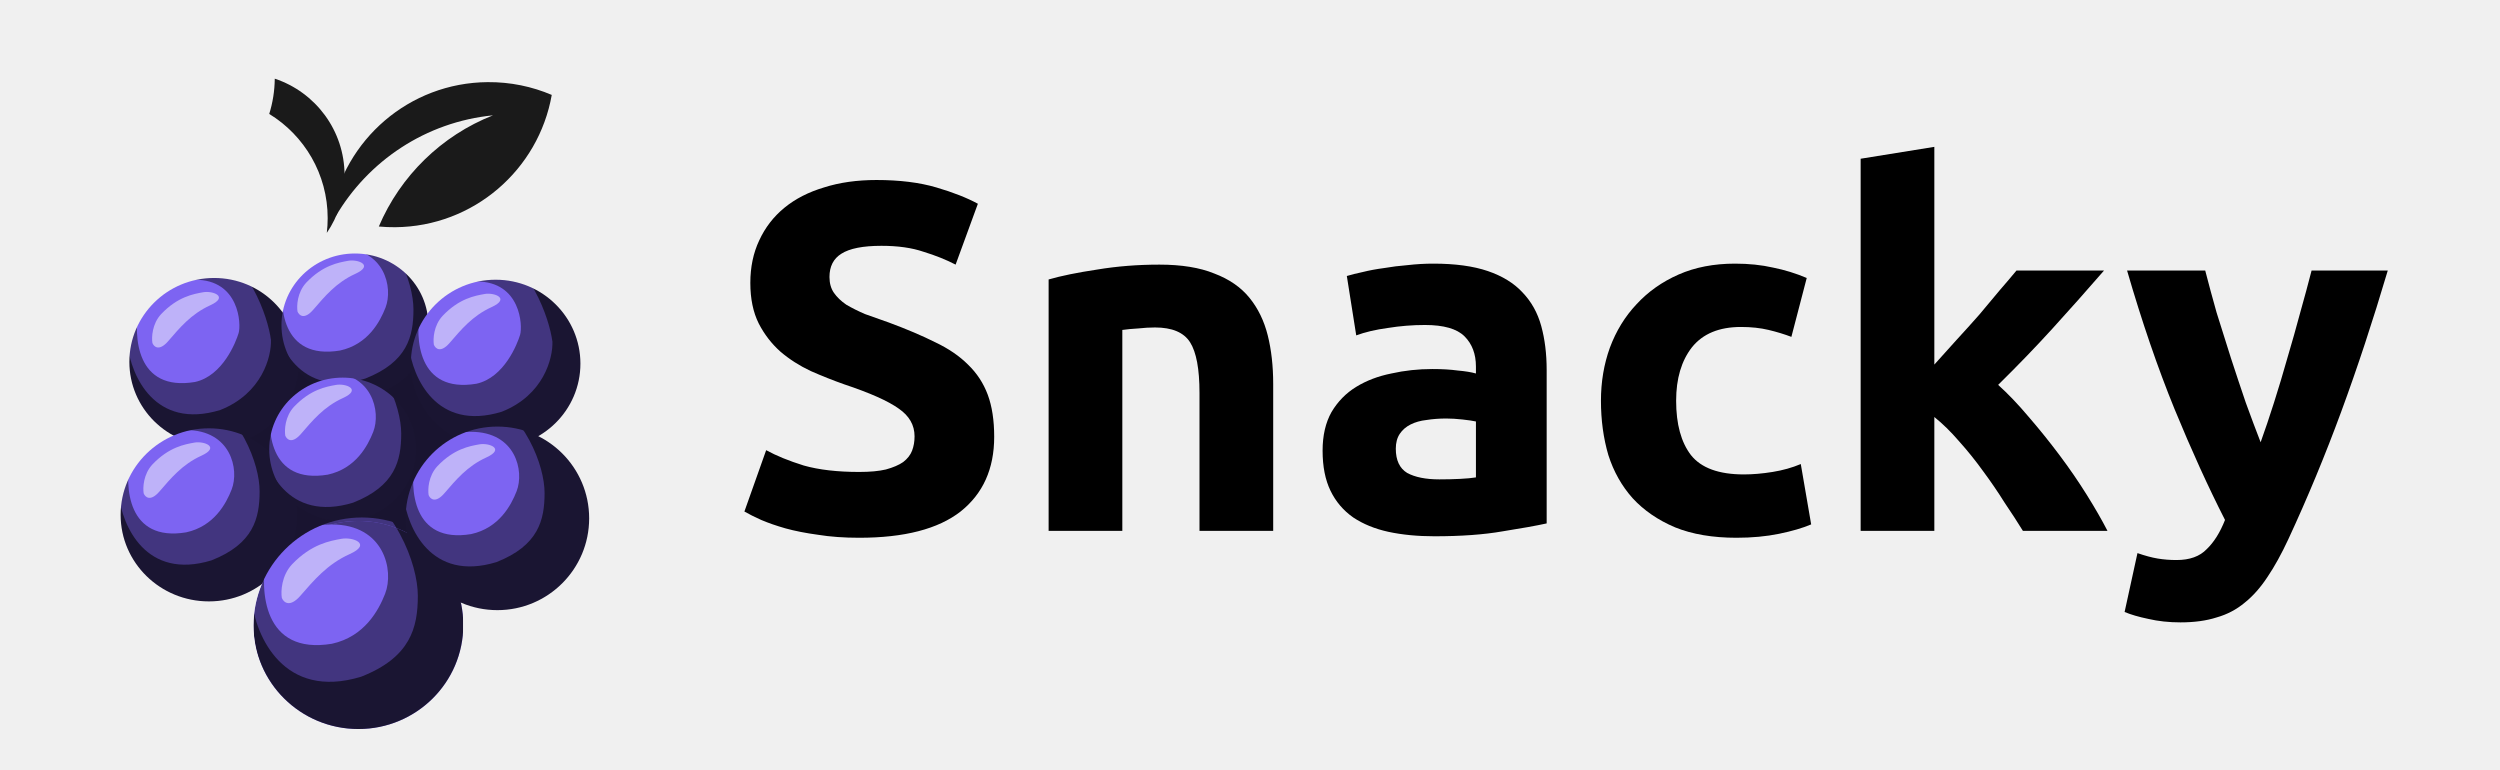
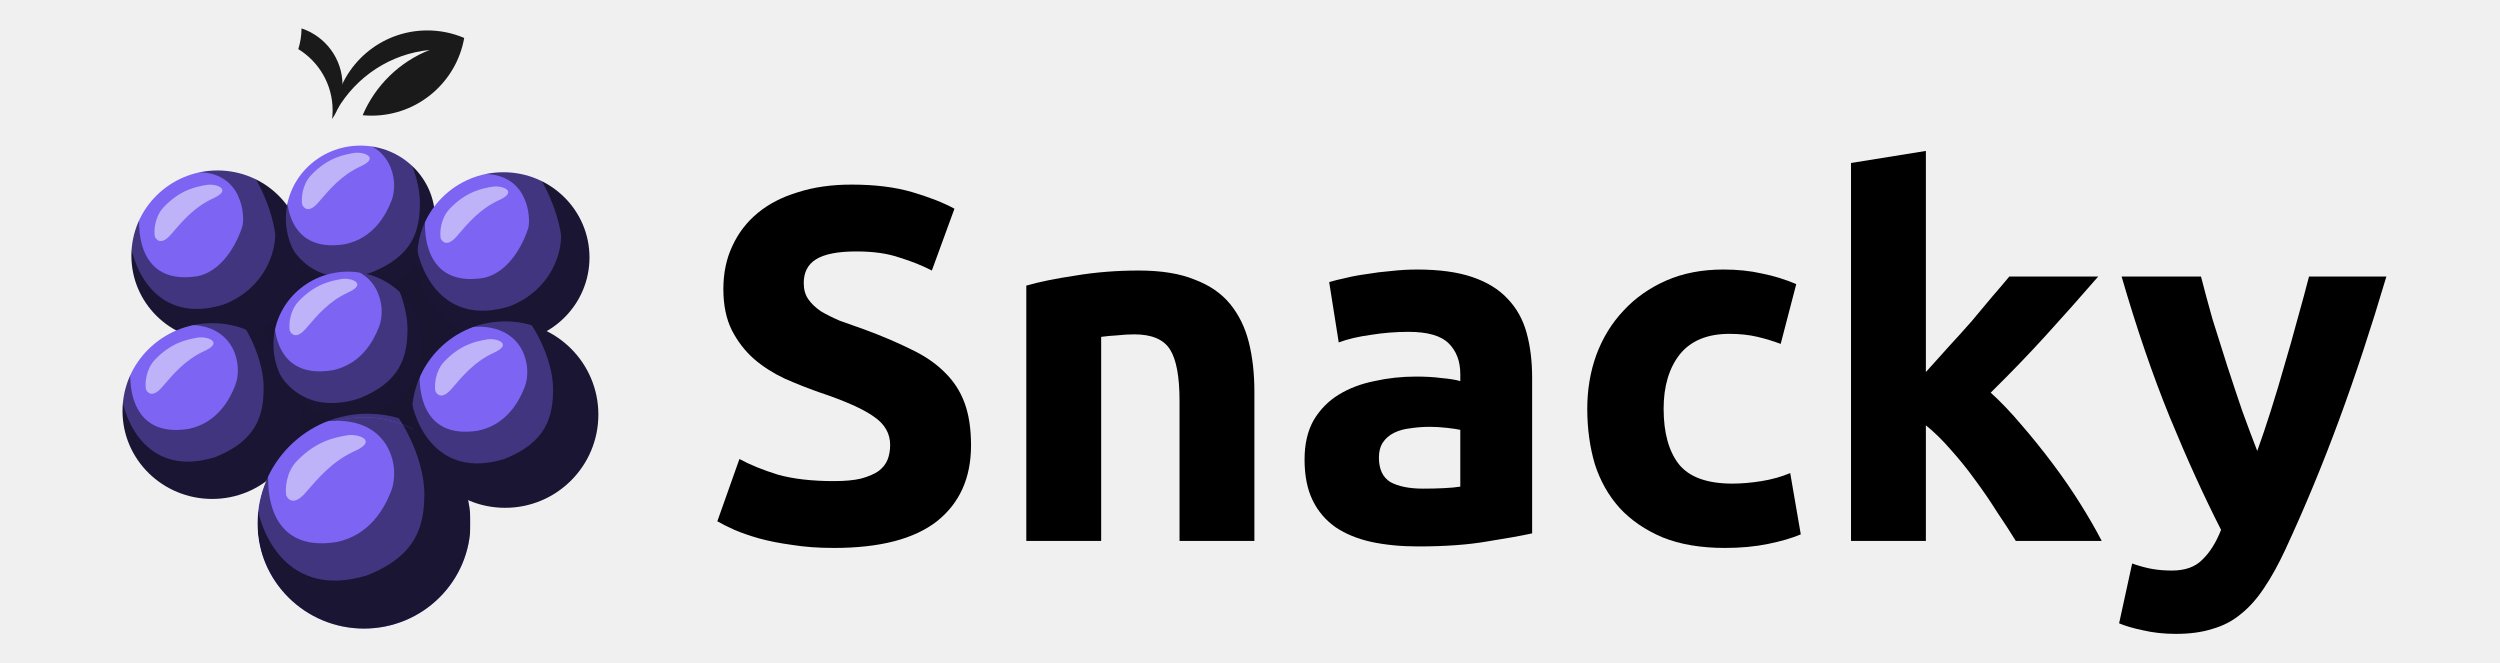
- <svg xmlns="http://www.w3.org/2000/svg" width="1430" height="440" viewBox="0 0 1430 440" fill="none">
-   <path fill-rule="evenodd" clip-rule="evenodd" d="M157.165 45C157.097 52.019 155.993 58.791 154 65.17C174.052 77.448 187.431 99.558 187.431 124.793C187.431 127.642 187.261 130.452 186.929 133.212C193.34 123.852 197.09 112.527 197.09 100.325C197.09 74.552 180.358 52.688 157.165 45Z" fill="#1A1A1A" />
-   <path fill-rule="evenodd" clip-rule="evenodd" d="M226.063 129.965C270.977 129.603 308.086 96.998 315.6 54.294C304.344 49.49 291.935 46.875 278.915 46.98C234.001 47.342 196.892 79.946 189.377 122.65C190.256 123.025 191.141 123.387 192.033 123.735C210.586 92.046 243.538 69.774 281.986 65.97C252.586 77.543 228.995 100.596 216.686 129.567C219.77 129.855 222.898 129.99 226.063 129.965Z" fill="#1A1A1A" />
-   <ellipse cx="195.5" cy="256" rx="67.5" ry="67" fill="#7D64F2" />
-   <ellipse cx="195.5" cy="256" rx="67.5" ry="67" fill="black" fill-opacity="0.8" />
-   <mask id="mask0_726_212" style="mask-type:alpha" maskUnits="userSpaceOnUse" x="74" y="159" width="97" height="96">
-     <ellipse cx="122.5" cy="207" rx="48.5" ry="48" fill="#7D64F2" />
+ <svg xmlns="http://www.w3.org/2000/svg" width="1408" height="373" viewBox="0 0 1408 373" fill="none">
+   <ellipse cx="195.5" cy="193" rx="67.5" ry="67" fill="#7D64F2" />
+   <ellipse cx="195.5" cy="193" rx="67.5" ry="67" fill="black" fill-opacity="0.8" />
+   <mask id="mask0_726_212" style="mask-type:alpha" maskUnits="userSpaceOnUse" x="74" y="96" width="97" height="96">
+     <ellipse cx="122.5" cy="144" rx="48.5" ry="48" fill="#7D64F2" />
  </mask>
  <g mask="url(#mask0_726_212)">
-     <ellipse cx="120.5" cy="206.5" rx="56.5" ry="58.5" fill="#7D64F2" />
-     <ellipse cx="120.5" cy="206.5" rx="56.5" ry="58.5" fill="black" fill-opacity="0.79" />
-     <path opacity="0.4" d="M125.991 234.521C88.397 246.037 75 214.644 73 197.508C76.166 170.263 89.197 119.575 115.992 134.792C142.788 150.008 153.153 180.887 154.986 194.424C155.319 203.849 149.986 225.062 125.991 234.521Z" fill="#7D64F2" />
-     <path d="M111.5 218.5C77.9 224.1 76.166 192.5 79.5 176C81.667 170.667 91.1 160 111.5 160C137 160 138 185.5 136.5 190.5C135 195.5 127.5 215 111.5 218.5Z" fill="#7D64F2" />
-     <path opacity="0.5" d="M96.171 195.171C90.971 201.171 88.005 198.338 87.171 196.171C86.671 193.004 86.971 185.271 92.171 179.671C101.671 169.671 110.671 168.171 116.171 167.171C121.671 166.171 131.171 169.671 120.171 174.671C109.171 179.671 102.671 187.671 96.171 195.171Z" fill="white" />
+     <ellipse cx="120.5" cy="143.5" rx="56.5" ry="58.5" fill="#7D64F2" />
+     <ellipse cx="120.5" cy="143.5" rx="56.5" ry="58.5" fill="black" fill-opacity="0.79" />
+     <path opacity="0.4" d="M125.991 171.521C88.397 183.037 75 151.644 73 134.508C76.166 107.263 89.197 56.575 115.992 71.792C142.788 87.008 153.153 117.887 154.986 131.424C155.319 140.849 149.986 162.062 125.991 171.521Z" fill="#7D64F2" />
+     <path d="M111.5 155.5C77.9 161.1 76.166 129.5 79.5 113C81.667 107.667 91.1 97 111.5 97C137 97 138 122.5 136.5 127.5C135 132.5 127.5 152 111.5 155.5Z" fill="#7D64F2" />
+     <path opacity="0.5" d="M96.171 132.171C90.971 138.171 88.005 135.338 87.171 133.171C86.671 130.004 86.971 122.271 92.171 116.671C101.671 106.671 110.671 105.171 116.171 104.171C121.671 103.171 131.171 106.671 120.171 111.671C109.171 116.671 102.671 124.671 96.171 132.171Z" fill="white" />
  </g>
-   <mask id="mask1_726_212" style="mask-type:alpha" maskUnits="userSpaceOnUse" x="161" y="145" width="84" height="82">
-     <ellipse cx="203" cy="186" rx="42" ry="41" fill="#7D64F2" />
+   <mask id="mask1_726_212" style="mask-type:alpha" maskUnits="userSpaceOnUse" x="161" y="82" width="84" height="82">
+     <ellipse cx="203" cy="123" rx="42" ry="41" fill="#7D64F2" />
  </mask>
  <g mask="url(#mask1_726_212)">
-     <ellipse cx="203.5" cy="188.5" rx="45.5" ry="44.5" fill="#7D64F2" />
-     <ellipse cx="203.5" cy="188.5" rx="45.5" ry="44.5" fill="black" fill-opacity="0.79" />
-     <path opacity="0.4" d="M208.991 216.521C171.397 228.037 158 196.644 156 179.508C159.166 152.263 172.197 101.575 198.992 116.792C225.788 132.008 236.5 161.5 236.5 177C236.5 192.5 232.986 207.062 208.991 216.521Z" fill="#7D64F2" />
-     <path d="M194.5 200.5C160.9 206.1 159.167 174.5 162.5 158C164.667 152.667 174.1 142 194.5 142C220 142 225 164.5 220.5 176C217.37 184 210.5 197 194.5 200.5Z" fill="#7D64F2" />
-     <path opacity="0.5" d="M179.171 177.171C173.971 183.171 171.005 180.338 170.171 178.171C169.671 175.004 169.971 167.271 175.171 161.671C184.671 151.671 193.671 150.171 199.171 149.171C204.671 148.171 214.171 151.671 203.171 156.671C192.171 161.671 185.671 169.671 179.171 177.171Z" fill="white" />
+     <ellipse cx="203.5" cy="125.5" rx="45.5" ry="44.5" fill="#7D64F2" />
+     <ellipse cx="203.5" cy="125.5" rx="45.5" ry="44.5" fill="black" fill-opacity="0.79" />
+     <path opacity="0.4" d="M208.991 153.521C171.397 165.037 158 133.644 156 116.508C159.166 89.263 172.197 38.575 198.992 53.792C225.788 69.008 236.5 98.5 236.5 114C236.5 129.5 232.986 144.062 208.991 153.521Z" fill="#7D64F2" />
+     <path d="M194.5 137.5C160.9 143.1 159.167 111.5 162.5 95C164.667 89.667 174.1 79 194.5 79C220 79 225 101.5 220.5 113C217.37 121 210.5 134 194.5 137.5Z" fill="#7D64F2" />
+     <path opacity="0.5" d="M179.171 114.171C173.971 120.171 171.005 117.338 170.171 115.171C169.671 112.004 169.971 104.271 175.171 98.671C184.671 88.671 193.671 87.171 199.171 86.171C204.671 85.171 214.171 88.671 203.171 93.671C192.171 98.671 185.671 106.671 179.171 114.171Z" fill="white" />
  </g>
-   <mask id="mask2_726_212" style="mask-type:alpha" maskUnits="userSpaceOnUse" x="69" y="245" width="101" height="99">
-     <ellipse cx="119.5" cy="294.5" rx="50.5" ry="49.5" fill="#7D64F2" />
+   <mask id="mask2_726_212" style="mask-type:alpha" maskUnits="userSpaceOnUse" x="69" y="182" width="101" height="99">
+     <ellipse cx="119.5" cy="231.5" rx="50.5" ry="49.5" fill="#7D64F2" />
  </mask>
  <g mask="url(#mask2_726_212)">
-     <ellipse cx="115.5" cy="292.5" rx="56.5" ry="58.5" fill="#7D64F2" />
-     <ellipse cx="115.5" cy="292.5" rx="56.5" ry="58.5" fill="black" fill-opacity="0.79" />
-     <path opacity="0.4" d="M120.991 320.521C83.397 332.037 70 300.644 68 283.508C71.166 256.263 84.197 205.575 110.992 220.792C137.788 236.008 148.5 265.5 148.5 281C148.5 296.5 144.986 311.062 120.991 320.521Z" fill="#7D64F2" />
-     <path d="M106.5 304.5C72.9 310.1 71.166 278.5 74.5 262C76.667 256.667 86.1 246 106.5 246C132 246 137 268.5 132.5 280C129.37 288 122.5 301 106.5 304.5Z" fill="#7D64F2" />
-     <path opacity="0.5" d="M91.171 281.171C85.971 287.171 83.005 284.338 82.171 282.171C81.671 279.004 81.971 271.271 87.171 265.671C96.671 255.671 105.671 254.171 111.171 253.171C116.671 252.171 126.171 255.671 115.171 260.671C104.171 265.671 97.671 273.671 91.171 281.171Z" fill="white" />
+     <ellipse cx="115.5" cy="229.5" rx="56.5" ry="58.5" fill="#7D64F2" />
+     <ellipse cx="115.5" cy="229.5" rx="56.5" ry="58.5" fill="black" fill-opacity="0.79" />
+     <path opacity="0.4" d="M120.991 257.521C83.397 269.037 70 237.644 68 220.508C71.166 193.263 84.197 142.575 110.992 157.792C137.788 173.008 148.5 202.5 148.5 218C148.5 233.5 144.986 248.062 120.991 257.521Z" fill="#7D64F2" />
+     <path d="M106.5 241.5C72.9 247.1 71.166 215.5 74.5 199C76.667 193.667 86.1 183 106.5 183C132 183 137 205.5 132.5 217C129.37 225 122.5 238 106.5 241.5Z" fill="#7D64F2" />
+     <path opacity="0.5" d="M91.171 218.171C85.971 224.171 83.005 221.338 82.171 219.171C81.671 216.004 81.971 208.271 87.171 202.671C96.671 192.671 105.671 191.171 111.171 190.171C116.671 189.171 126.171 192.671 115.171 197.671C104.171 202.671 97.671 210.671 91.171 218.171Z" fill="white" />
  </g>
-   <mask id="mask3_726_212" style="mask-type:alpha" maskUnits="userSpaceOnUse" x="235" y="160" width="97" height="96">
-     <ellipse cx="283.5" cy="208" rx="48.5" ry="48" fill="#7D64F2" />
+   <mask id="mask3_726_212" style="mask-type:alpha" maskUnits="userSpaceOnUse" x="235" y="97" width="97" height="96">
+     <ellipse cx="283.5" cy="145" rx="48.5" ry="48" fill="#7D64F2" />
  </mask>
  <g mask="url(#mask3_726_212)">
-     <ellipse cx="281.5" cy="207.5" rx="56.5" ry="58.5" fill="#7D64F2" />
-     <ellipse cx="281.5" cy="207.5" rx="56.5" ry="58.5" fill="black" fill-opacity="0.79" />
-     <path opacity="0.4" d="M286.991 235.521C249.397 247.037 236 215.644 234 198.508C237.166 171.263 250.197 120.575 276.992 135.792C303.788 151.008 314.153 181.887 315.986 195.424C316.319 204.849 310.986 226.062 286.991 235.521Z" fill="#7D64F2" />
-     <path d="M272.5 219.5C238.9 225.1 237.167 193.5 240.5 177C242.667 171.667 252.1 161 272.5 161C298 161 299 186.5 297.5 191.5C296 196.5 288.5 216 272.5 219.5Z" fill="#7D64F2" />
-     <path opacity="0.5" d="M257.171 196.171C251.971 202.171 249.005 199.338 248.171 197.171C247.671 194.004 247.971 186.271 253.171 180.671C262.671 170.671 271.671 169.171 277.171 168.171C282.671 167.171 292.171 170.671 281.171 175.671C270.171 180.671 263.671 188.671 257.171 196.171Z" fill="white" />
+     <ellipse cx="281.5" cy="144.5" rx="56.5" ry="58.5" fill="#7D64F2" />
+     <ellipse cx="281.5" cy="144.5" rx="56.5" ry="58.5" fill="black" fill-opacity="0.79" />
+     <path opacity="0.4" d="M286.991 172.521C249.397 184.037 236 152.644 234 135.508C237.166 108.263 250.197 57.575 276.992 72.792C303.788 88.008 314.153 118.887 315.986 132.424C316.319 141.849 310.986 163.062 286.991 172.521Z" fill="#7D64F2" />
+     <path d="M272.5 156.5C238.9 162.1 237.167 130.5 240.5 114C242.667 108.667 252.1 98 272.5 98C298 98 299 123.5 297.5 128.5C296 133.5 288.5 153 272.5 156.5Z" fill="#7D64F2" />
+     <path opacity="0.5" d="M257.171 133.171C251.971 139.171 249.005 136.338 248.171 134.171C247.671 131.004 247.971 123.271 253.171 117.671C262.671 107.671 271.671 106.171 277.171 105.171C282.671 104.171 292.171 107.671 281.171 112.671C270.171 117.671 263.671 125.671 257.171 133.171Z" fill="white" />
  </g>
-   <mask id="mask4_726_212" style="mask-type:alpha" maskUnits="userSpaceOnUse" x="154" y="216" width="84" height="82">
-     <ellipse cx="196" cy="257" rx="42" ry="41" fill="#7D64F2" />
+   <mask id="mask4_726_212" style="mask-type:alpha" maskUnits="userSpaceOnUse" x="154" y="153" width="84" height="82">
+     <ellipse cx="196" cy="194" rx="42" ry="41" fill="#7D64F2" />
  </mask>
  <g mask="url(#mask4_726_212)">
-     <ellipse cx="196.5" cy="259.5" rx="45.5" ry="44.5" fill="#7D64F2" />
-     <ellipse cx="196.5" cy="259.5" rx="45.5" ry="44.5" fill="black" fill-opacity="0.79" />
-     <path opacity="0.4" d="M201.991 287.521C164.397 299.037 151 267.644 149 250.508C152.166 223.263 165.197 172.575 191.992 187.792C218.788 203.008 229.5 232.5 229.5 248C229.5 263.5 225.986 278.062 201.991 287.521Z" fill="#7D64F2" />
-     <path d="M187.5 271.5C153.9 277.1 152.167 245.5 155.5 229C157.667 223.667 167.1 213 187.5 213C213 213 218 235.5 213.5 247C210.37 255 203.5 268 187.5 271.5Z" fill="#7D64F2" />
-     <path opacity="0.5" d="M172.171 248.171C166.971 254.171 164.005 251.338 163.171 249.171C162.671 246.004 162.971 238.271 168.171 232.671C177.671 222.671 186.671 221.171 192.171 220.171C197.671 219.171 207.171 222.671 196.171 227.671C185.171 232.671 178.671 240.671 172.171 248.171Z" fill="white" />
+     <ellipse cx="196.5" cy="196.5" rx="45.5" ry="44.5" fill="#7D64F2" />
+     <ellipse cx="196.5" cy="196.5" rx="45.5" ry="44.5" fill="black" fill-opacity="0.79" />
+     <path opacity="0.4" d="M201.991 224.521C164.397 236.037 151 204.644 149 187.508C152.166 160.263 165.197 109.575 191.992 124.792C218.788 140.008 229.5 169.5 229.5 185C229.5 200.5 225.986 215.062 201.991 224.521Z" fill="#7D64F2" />
+     <path d="M187.5 208.5C153.9 214.1 152.167 182.5 155.5 166C157.667 160.667 167.1 150 187.5 150C213 150 218 172.5 213.5 184C210.37 192 203.5 205 187.5 208.5Z" fill="#7D64F2" />
+     <path opacity="0.5" d="M172.171 185.171C166.971 191.171 164.005 188.338 163.171 186.171C162.671 183.004 162.971 175.271 168.171 169.671C177.671 159.671 186.671 158.171 192.171 157.171C197.671 156.171 207.171 159.671 196.171 164.671C185.171 169.671 178.671 177.671 172.171 185.171Z" fill="white" />
  </g>
  <g clip-path="url(#clip0_726_212)">
-     <mask id="mask5_726_212" style="mask-type:alpha" maskUnits="userSpaceOnUse" x="145" y="296" width="124" height="124">
-       <circle cx="207" cy="358" r="62" fill="#7D64F2" />
+     <mask id="mask5_726_212" style="mask-type:alpha" maskUnits="userSpaceOnUse" x="145" y="233" width="124" height="124">
+       <circle cx="207" cy="295" r="62" fill="#7D64F2" />
    </mask>
    <g mask="url(#mask5_726_212)">
-       <ellipse cx="205" cy="357.5" rx="60" ry="59.5" fill="#7D64F2" />
-       <ellipse cx="205" cy="357.5" rx="60" ry="59.5" fill="black" fill-opacity="0.79" />
-       <path opacity="0.4" d="M206.536 387.096C162.171 400.586 146.36 363.812 144 343.738C147.736 311.822 163.115 252.445 194.736 270.27C226.358 288.095 239 322.643 239 340.8C239 358.957 234.854 376.016 206.536 387.096Z" fill="#7D64F2" />
-       <path d="M189.839 368.234C150.51 374.766 148.481 337.908 152.383 318.662C154.919 312.442 165.961 300 189.839 300C219.686 300 225.539 326.244 220.272 339.657C216.608 348.989 208.567 364.152 189.839 368.234Z" fill="#7D64F2" />
-       <path opacity="0.5" d="M171.791 340.808C165.673 347.796 162.182 344.496 161.202 341.973C160.613 338.285 160.966 329.279 167.085 322.757C178.262 311.111 188.852 309.364 195.323 308.199C201.794 307.035 212.972 311.111 200.03 316.934C187.087 322.757 179.439 332.073 171.791 340.808Z" fill="white" />
+       <ellipse cx="205" cy="294.5" rx="60" ry="59.5" fill="#7D64F2" />
+       <ellipse cx="205" cy="294.5" rx="60" ry="59.5" fill="black" fill-opacity="0.79" />
+       <path opacity="0.4" d="M206.536 324.096C162.171 337.586 146.36 300.812 144 280.738C147.736 248.822 163.115 189.445 194.736 207.27C226.358 225.095 239 259.643 239 277.8C239 295.957 234.854 313.016 206.536 324.096Z" fill="#7D64F2" />
+       <path d="M189.839 305.234C150.51 311.766 148.481 274.908 152.383 255.662C154.919 249.442 165.961 237 189.839 237C219.686 237 225.539 263.244 220.272 276.657C216.608 285.989 208.567 301.152 189.839 305.234Z" fill="#7D64F2" />
+       <path opacity="0.5" d="M171.791 277.808C165.673 284.796 162.182 281.496 161.202 278.973C160.613 275.285 160.966 266.279 167.085 259.757C178.262 248.111 188.852 246.364 195.323 245.199C201.794 244.035 212.972 248.111 200.03 253.934C187.087 259.757 179.439 269.073 171.791 277.808Z" fill="white" />
    </g>
  </g>
-   <mask id="mask6_726_212" style="mask-type:alpha" maskUnits="userSpaceOnUse" x="232" y="244" width="105" height="105">
-     <circle cx="284.5" cy="296.5" r="52.5" fill="#7D64F2" />
+   <mask id="mask6_726_212" style="mask-type:alpha" maskUnits="userSpaceOnUse" x="232" y="181" width="105" height="105">
+     <circle cx="284.5" cy="233.5" r="52.5" fill="#7D64F2" />
  </mask>
  <g mask="url(#mask6_726_212)">
-     <ellipse cx="281" cy="296" rx="59" ry="61" fill="#7D64F2" />
-     <ellipse cx="281" cy="296" rx="59" ry="61" fill="black" fill-opacity="0.79" />
-     <path opacity="0.4" d="M283.991 321.521C246.397 333.037 233 301.644 231 284.508C234.166 257.263 247.197 206.575 273.992 221.792C300.788 237.008 311.5 266.5 311.5 282C311.5 297.5 307.986 312.062 283.991 321.521Z" fill="#7D64F2" />
-     <path d="M269.5 305.5C235.9 311.1 234.167 279.5 237.5 263C239.667 257.667 249.1 247 269.5 247C295 247 300 269.5 295.5 281C292.37 289 285.5 302 269.5 305.5Z" fill="#7D64F2" />
-     <path opacity="0.5" d="M254.171 282.171C248.971 288.171 246.005 285.338 245.171 283.171C244.671 280.004 244.971 272.271 250.171 266.671C259.671 256.671 268.671 255.171 274.171 254.171C279.671 253.171 289.171 256.671 278.171 261.671C267.171 266.671 260.671 274.671 254.171 282.171Z" fill="white" />
+     <ellipse cx="281" cy="233" rx="59" ry="61" fill="#7D64F2" />
+     <ellipse cx="281" cy="233" rx="59" ry="61" fill="black" fill-opacity="0.79" />
+     <path opacity="0.4" d="M283.991 258.521C246.397 270.037 233 238.644 231 221.508C234.166 194.263 247.197 143.575 273.992 158.792C300.788 174.008 311.5 203.5 311.5 219C311.5 234.5 307.986 249.062 283.991 258.521Z" fill="#7D64F2" />
+     <path d="M269.5 242.5C235.9 248.1 234.167 216.5 237.5 200C239.667 194.667 249.1 184 269.5 184C295 184 300 206.5 295.5 218C292.37 226 285.5 239 269.5 242.5Z" fill="#7D64F2" />
+     <path opacity="0.5" d="M254.171 219.171C248.971 225.171 246.005 222.338 245.171 220.171C244.671 217.004 244.971 209.271 250.171 203.671C259.671 193.671 268.671 192.171 274.171 191.171C279.671 190.171 289.171 193.671 278.171 198.671C267.171 203.671 260.671 211.671 254.171 219.171Z" fill="white" />
  </g>
-   <path d="M491.438 269.956C497.662 269.956 502.755 269.485 506.716 268.541C510.866 267.409 514.167 265.994 516.619 264.296C519.071 262.409 520.769 260.239 521.712 257.786C522.655 255.333 523.127 252.597 523.127 249.578C523.127 243.162 520.109 237.879 514.073 233.727C508.037 229.387 497.662 224.764 482.949 219.858C476.536 217.594 470.123 215.047 463.71 212.216C457.296 209.197 451.543 205.518 446.45 201.178C441.357 196.649 437.208 191.272 434.001 185.045C430.794 178.629 429.191 170.893 429.191 161.836C429.191 152.778 430.889 144.665 434.284 137.494C437.679 130.135 442.489 123.908 448.714 118.814C454.938 113.719 462.483 109.851 471.349 107.209C480.214 104.379 490.212 102.964 501.34 102.964C514.544 102.964 525.956 104.379 535.576 107.209C545.196 110.04 553.118 113.153 559.343 116.549L546.611 151.363C541.141 148.533 535.01 146.08 528.22 144.004C521.618 141.74 513.601 140.608 504.17 140.608C493.607 140.608 485.967 142.117 481.252 145.136C476.725 147.967 474.461 152.401 474.461 158.439C474.461 162.024 475.31 165.043 477.008 167.496C478.705 169.949 481.063 172.214 484.081 174.289C487.288 176.176 490.872 177.969 494.833 179.667C498.983 181.177 503.51 182.78 508.414 184.479C518.6 188.253 527.465 192.026 535.01 195.8C542.555 199.385 548.78 203.631 553.684 208.537C558.777 213.443 562.55 219.198 565.002 225.802C567.454 232.407 568.68 240.426 568.68 249.861C568.68 268.164 562.267 282.41 549.44 292.599C536.614 302.6 517.279 307.6 491.438 307.6C482.761 307.6 474.933 307.034 467.954 305.902C460.974 304.959 454.75 303.732 449.28 302.223C443.998 300.713 439.377 299.109 435.416 297.411C431.643 295.713 428.436 294.109 425.796 292.599L438.245 257.503C444.092 260.71 451.26 263.635 459.748 266.277C468.425 268.73 478.988 269.956 491.438 269.956Z" fill="black" />
-   <path d="M599.812 159.854C606.98 157.779 616.223 155.892 627.54 154.194C638.858 152.307 650.741 151.363 663.191 151.363C675.829 151.363 686.297 153.061 694.597 156.458C703.085 159.666 709.781 164.289 714.686 170.327C719.59 176.365 723.08 183.535 725.154 191.838C727.229 200.14 728.267 209.386 728.267 219.575V303.638H686.109V224.67C686.109 211.084 684.317 201.461 680.733 195.8C677.149 190.139 670.453 187.309 660.644 187.309C657.626 187.309 654.42 187.498 651.024 187.875C647.629 188.064 644.611 188.347 641.97 188.724V303.638H599.812V159.854Z" fill="black" />
-   <path d="M823.297 274.202C827.447 274.202 831.408 274.108 835.18 273.919C838.953 273.73 841.971 273.447 844.234 273.07V241.086C842.537 240.709 839.99 240.332 836.595 239.954C833.2 239.577 830.087 239.388 827.258 239.388C823.297 239.388 819.524 239.671 815.94 240.237C812.545 240.615 809.527 241.464 806.886 242.785C804.246 244.105 802.171 245.898 800.662 248.162C799.153 250.427 798.398 253.257 798.398 256.653C798.398 263.258 800.567 267.881 804.906 270.522C809.433 272.975 815.563 274.202 823.297 274.202ZM819.902 150.797C832.351 150.797 842.725 152.212 851.025 155.043C859.324 157.873 865.926 161.93 870.831 167.213C875.924 172.497 879.507 178.912 881.582 186.46C883.657 194.008 884.695 202.404 884.695 211.65V299.392C878.659 300.713 870.265 302.223 859.513 303.921C848.761 305.808 835.746 306.751 820.467 306.751C810.847 306.751 802.076 305.902 794.154 304.204C786.42 302.506 779.724 299.77 774.065 295.996C768.407 292.033 764.068 286.939 761.05 280.712C758.032 274.485 756.523 266.843 756.523 257.786C756.523 249.106 758.221 241.747 761.616 235.709C765.2 229.67 769.916 224.859 775.763 221.274C781.61 217.689 788.307 215.141 795.852 213.632C803.397 211.933 811.225 211.084 819.336 211.084C824.806 211.084 829.616 211.367 833.766 211.933C838.104 212.311 841.594 212.877 844.234 213.632V209.669C844.234 202.499 842.065 196.744 837.727 192.404C833.388 188.064 825.843 185.894 815.092 185.894C807.924 185.894 800.85 186.46 793.871 187.592C786.892 188.536 780.856 189.951 775.763 191.838L770.387 157.873C772.839 157.118 775.857 156.364 779.441 155.609C783.214 154.665 787.269 153.911 791.608 153.344C795.946 152.59 800.473 152.024 805.189 151.646C810.093 151.08 814.997 150.797 819.902 150.797Z" fill="black" />
-   <path d="M915.743 229.199C915.743 218.443 917.441 208.348 920.836 198.914C924.42 189.29 929.513 180.988 936.115 174.006C942.716 166.836 950.733 161.175 960.164 157.024C969.596 152.873 980.347 150.797 992.419 150.797C1000.34 150.797 1007.6 151.552 1014.21 153.061C1020.81 154.382 1027.22 156.364 1033.45 159.005L1024.67 192.687C1020.71 191.177 1016.38 189.856 1011.66 188.724C1006.94 187.592 1001.66 187.026 995.815 187.026C983.365 187.026 974.028 190.894 967.804 198.631C961.768 206.367 958.75 216.556 958.75 229.199C958.75 242.596 961.579 252.974 967.238 260.333C973.085 267.692 983.177 271.371 997.512 271.371C1002.61 271.371 1008.08 270.9 1013.92 269.956C1019.77 269.013 1025.15 267.503 1030.05 265.428L1035.99 299.958C1031.09 302.034 1024.96 303.827 1017.6 305.336C1010.24 306.846 1002.13 307.6 993.268 307.6C979.687 307.6 967.992 305.619 958.184 301.657C948.375 297.505 940.264 291.939 933.851 284.957C927.626 277.976 923.005 269.768 919.987 260.333C917.158 250.71 915.743 240.332 915.743 229.199Z" fill="black" />
-   <path d="M1106.44 208.537C1110.59 204.008 1114.84 199.291 1119.18 194.385C1123.7 189.479 1128.04 184.667 1132.19 179.95C1136.34 175.044 1140.21 170.421 1143.79 166.081C1147.56 161.741 1150.77 157.967 1153.41 154.76H1203.49C1193.5 166.27 1183.69 177.308 1174.07 187.875C1164.64 198.253 1154.26 209.009 1142.94 220.142C1148.6 225.236 1154.45 231.369 1160.49 238.539C1166.52 245.521 1172.37 252.785 1178.03 260.333C1183.69 267.881 1188.87 275.428 1193.59 282.976C1198.31 290.524 1202.27 297.411 1205.47 303.638H1157.09C1154.07 298.732 1150.58 293.354 1146.62 287.505C1142.85 281.467 1138.79 275.523 1134.46 269.673C1130.12 263.635 1125.5 257.88 1120.59 252.408C1115.88 246.936 1111.16 242.313 1106.44 238.539V303.638H1064.29V90.793L1106.44 84V208.537Z" fill="black" />
-   <path d="M1365.8 154.76C1357.31 183.441 1348.44 210.33 1339.2 235.426C1329.96 260.522 1319.87 284.863 1308.92 308.45C1304.96 316.941 1301 324.111 1297.04 329.96C1293.08 335.999 1288.74 340.905 1284.03 344.678C1279.31 348.641 1273.93 351.471 1267.9 353.17C1262.05 355.057 1255.17 356 1247.24 356C1240.64 356 1234.51 355.34 1228.85 354.019C1223.38 352.887 1218.86 351.566 1215.27 350.056L1222.63 316.375C1226.97 317.884 1230.83 318.922 1234.23 319.488C1237.62 320.054 1241.21 320.337 1244.98 320.337C1252.53 320.337 1258.28 318.262 1262.24 314.11C1266.39 310.148 1269.88 304.581 1272.71 297.411C1263.09 278.542 1253.47 257.408 1243.85 234.01C1234.23 210.424 1225.17 184.007 1216.69 154.76H1261.39C1263.28 162.119 1265.45 170.138 1267.9 178.818C1270.54 187.309 1273.27 195.989 1276.1 204.857C1278.93 213.537 1281.76 222.028 1284.59 230.331C1287.61 238.633 1290.44 246.181 1293.08 252.974C1295.53 246.181 1298.08 238.633 1300.72 230.331C1303.36 222.028 1305.91 213.537 1308.36 204.857C1311 195.989 1313.45 187.309 1315.72 178.818C1318.17 170.138 1320.34 162.119 1322.22 154.76H1365.8Z" fill="black" />
+   <path fill-rule="evenodd" clip-rule="evenodd" d="M169.83 16C169.791 20.059 169.153 23.975 168 27.663C179.595 34.763 187.332 47.548 187.332 62.141C187.332 63.788 187.233 65.413 187.041 67.009C190.748 61.597 192.917 55.048 192.917 47.992C192.917 33.089 183.242 20.445 169.83 16Z" fill="#1A1A1A" />
+   <path fill-rule="evenodd" clip-rule="evenodd" d="M209.671 65.131C235.643 64.922 257.101 46.068 261.446 21.374C254.937 18.596 247.762 17.084 240.233 17.145C214.261 17.354 192.802 36.208 188.457 60.902C188.965 61.119 189.477 61.328 189.993 61.529C200.721 43.205 219.776 30.326 242.008 28.126C225.008 34.818 211.366 48.149 204.248 64.901C206.032 65.068 207.841 65.146 209.671 65.131Z" fill="#1A1A1A" />
+   <path d="M469.642 270.956C475.867 270.956 480.96 270.485 484.921 269.541C489.07 268.409 492.371 266.994 494.824 265.296C497.276 263.409 498.973 261.239 499.916 258.786C500.86 256.333 501.331 253.597 501.331 250.578C501.331 244.162 498.313 238.879 492.277 234.727C486.241 230.387 475.867 225.764 461.154 220.858C454.74 218.594 448.327 216.047 441.914 213.216C435.501 210.197 429.747 206.518 424.655 202.178C419.562 197.649 415.412 192.272 412.205 186.045C408.999 179.629 407.395 171.893 407.395 162.836C407.395 153.778 409.093 145.665 412.488 138.494C415.883 131.135 420.693 124.908 426.918 119.814C433.143 114.719 440.688 110.851 449.553 108.209C458.419 105.379 468.416 103.964 479.545 103.964C492.749 103.964 504.161 105.379 513.781 108.209C523.4 111.04 531.323 114.153 537.547 117.549L524.815 152.363C519.345 149.533 513.215 147.08 506.424 145.004C499.822 142.74 491.806 141.608 482.374 141.608C471.811 141.608 464.172 143.117 459.456 146.136C454.929 148.967 452.666 153.401 452.666 159.439C452.666 163.024 453.514 166.043 455.212 168.496C456.91 170.949 459.268 173.214 462.286 175.289C465.492 177.176 469.076 178.969 473.037 180.667C477.187 182.177 481.714 183.78 486.618 185.479C496.804 189.253 505.67 193.026 513.215 196.8C520.76 200.385 526.984 204.631 531.889 209.537C536.982 214.443 540.754 220.198 543.206 226.802C545.658 233.407 546.884 241.426 546.884 250.861C546.884 269.164 540.471 283.41 527.645 293.599C514.818 303.6 495.484 308.6 469.642 308.6C460.965 308.6 453.137 308.034 446.158 306.902C439.179 305.959 432.954 304.732 427.484 303.223C422.202 301.713 417.581 300.109 413.62 298.411C409.847 296.713 406.641 295.109 404 293.599L416.449 258.503C422.297 261.71 429.465 264.635 437.953 267.277C446.63 269.73 457.193 270.956 469.642 270.956Z" fill="black" />
+   <path d="M578.017 160.854C585.184 158.779 594.427 156.892 605.745 155.194C617.062 153.307 628.946 152.363 641.395 152.363C654.033 152.363 664.502 154.061 672.801 157.458C681.29 160.666 687.986 165.289 692.89 171.327C697.794 177.365 701.284 184.535 703.359 192.838C705.434 201.14 706.471 210.386 706.471 220.575V304.638H664.313V225.67C664.313 212.084 662.521 202.461 658.937 196.8C655.353 191.139 648.657 188.309 638.849 188.309C635.831 188.309 632.624 188.498 629.229 188.875C625.833 189.064 622.815 189.347 620.175 189.724V304.638H578.017V160.854Z" fill="black" />
+   <path d="M801.501 275.202C805.651 275.202 809.612 275.108 813.385 274.919C817.157 274.73 820.175 274.447 822.439 274.07V242.086C820.741 241.709 818.195 241.332 814.799 240.954C811.404 240.577 808.292 240.388 805.462 240.388C801.501 240.388 797.729 240.671 794.145 241.237C790.749 241.615 787.731 242.464 785.091 243.785C782.45 245.105 780.375 246.898 778.866 249.162C777.357 251.427 776.603 254.257 776.603 257.653C776.603 264.258 778.772 268.881 783.11 271.522C787.637 273.975 793.768 275.202 801.501 275.202ZM798.106 151.797C810.555 151.797 820.93 153.212 829.229 156.043C837.529 158.873 844.131 162.93 849.035 168.213C854.128 173.497 857.712 179.912 859.787 187.46C861.862 195.008 862.899 203.404 862.899 212.65V300.392C856.863 301.713 848.469 303.223 837.717 304.921C826.966 306.808 813.951 307.751 798.672 307.751C789.052 307.751 780.281 306.902 772.358 305.204C764.625 303.506 757.929 300.77 752.27 296.996C746.611 293.033 742.273 287.939 739.255 281.712C736.236 275.485 734.727 267.843 734.727 258.786C734.727 250.106 736.425 242.747 739.82 236.709C743.404 230.67 748.12 225.859 753.967 222.274C759.815 218.689 766.511 216.141 774.056 214.632C781.601 212.933 789.429 212.084 797.54 212.084C803.01 212.084 807.82 212.367 811.97 212.933C816.308 213.311 819.798 213.877 822.439 214.632V210.669C822.439 203.499 820.27 197.744 815.931 193.404C811.593 189.064 804.048 186.894 793.296 186.894C786.128 186.894 779.055 187.46 772.075 188.592C765.096 189.536 759.06 190.951 753.967 192.838L748.592 158.873C751.044 158.118 754.062 157.364 757.646 156.609C761.418 155.665 765.474 154.911 769.812 154.344C774.15 153.59 778.677 153.024 783.393 152.646C788.297 152.08 793.202 151.797 798.106 151.797Z" fill="black" />
+   <path d="M893.947 230.199C893.947 219.443 895.645 209.348 899.04 199.914C902.624 190.29 907.717 181.988 914.319 175.006C920.921 167.836 928.937 162.175 938.369 158.024C947.8 153.873 958.552 151.797 970.624 151.797C978.546 151.797 985.808 152.552 992.41 154.061C999.012 155.382 1005.43 157.364 1011.65 160.005L1002.88 193.687C998.918 192.177 994.579 190.856 989.864 189.724C985.148 188.592 979.867 188.026 974.019 188.026C961.57 188.026 952.233 191.894 946.008 199.631C939.972 207.367 936.954 217.556 936.954 230.199C936.954 243.596 939.783 253.974 945.442 261.333C951.29 268.692 961.381 272.371 975.717 272.371C980.81 272.371 986.28 271.9 992.127 270.956C997.975 270.013 1003.35 268.503 1008.25 266.428L1014.2 300.958C1009.29 303.034 1003.16 304.827 995.805 306.336C988.449 307.846 980.338 308.6 971.473 308.6C957.892 308.6 946.197 306.619 936.388 302.657C926.58 298.505 918.469 292.939 912.055 285.957C905.831 278.976 901.209 270.768 898.191 261.333C895.362 251.71 893.947 241.332 893.947 230.199Z" fill="black" />
+   <path d="M1084.65 209.537C1088.8 205.008 1093.04 200.291 1097.38 195.385C1101.91 190.479 1106.25 185.667 1110.4 180.95C1114.55 176.044 1118.41 171.421 1122 167.081C1125.77 162.741 1128.98 158.967 1131.62 155.76H1181.7C1171.7 167.27 1161.89 178.308 1152.27 188.875C1142.84 199.253 1132.47 210.009 1121.15 221.142C1126.81 226.236 1132.65 232.369 1138.69 239.539C1144.73 246.521 1150.57 253.785 1156.23 261.333C1161.89 268.881 1167.08 276.428 1171.79 283.976C1176.51 291.524 1180.47 298.411 1183.68 304.638H1135.29C1132.28 299.732 1128.79 294.354 1124.83 288.505C1121.05 282.467 1117 276.523 1112.66 270.673C1108.32 264.635 1103.7 258.88 1098.8 253.408C1094.08 247.936 1089.36 243.313 1084.65 239.539V304.638H1042.49V91.793L1084.65 85V209.537Z" fill="black" />
+   <path d="M1344 155.76C1335.51 184.441 1326.65 211.33 1317.4 236.426C1308.16 261.522 1298.07 285.863 1287.13 309.45C1283.17 317.941 1279.21 325.111 1275.25 330.96C1271.28 336.999 1266.95 341.905 1262.23 345.678C1257.51 349.641 1252.14 352.471 1246.1 354.17C1240.26 356.057 1233.37 357 1225.45 357C1218.85 357 1212.72 356.34 1207.06 355.019C1201.59 353.887 1197.06 352.566 1193.48 351.056L1200.83 317.375C1205.17 318.884 1209.04 319.922 1212.43 320.488C1215.83 321.054 1219.41 321.337 1223.18 321.337C1230.73 321.337 1236.48 319.262 1240.44 315.11C1244.59 311.148 1248.08 305.581 1250.91 298.411C1241.29 279.542 1231.67 258.408 1222.05 235.01C1212.43 211.424 1203.38 185.007 1194.89 155.76H1239.6C1241.48 163.119 1243.65 171.138 1246.1 179.818C1248.74 188.309 1251.48 196.989 1254.31 205.857C1257.14 214.537 1259.97 223.028 1262.8 231.331C1265.81 239.633 1268.64 247.181 1271.28 253.974C1273.74 247.181 1276.28 239.633 1278.92 231.331C1281.56 223.028 1284.11 214.537 1286.56 205.857C1289.2 196.989 1291.66 188.309 1293.92 179.818C1296.37 171.138 1298.54 163.119 1300.43 155.76H1344Z" fill="black" />
  <defs>
    <clipPath id="clip0_726_212">
-       <rect width="124" height="129" fill="white" transform="translate(141 295)" />
+       <rect width="124" height="129" fill="white" transform="translate(141 232)" />
    </clipPath>
  </defs>
</svg>
